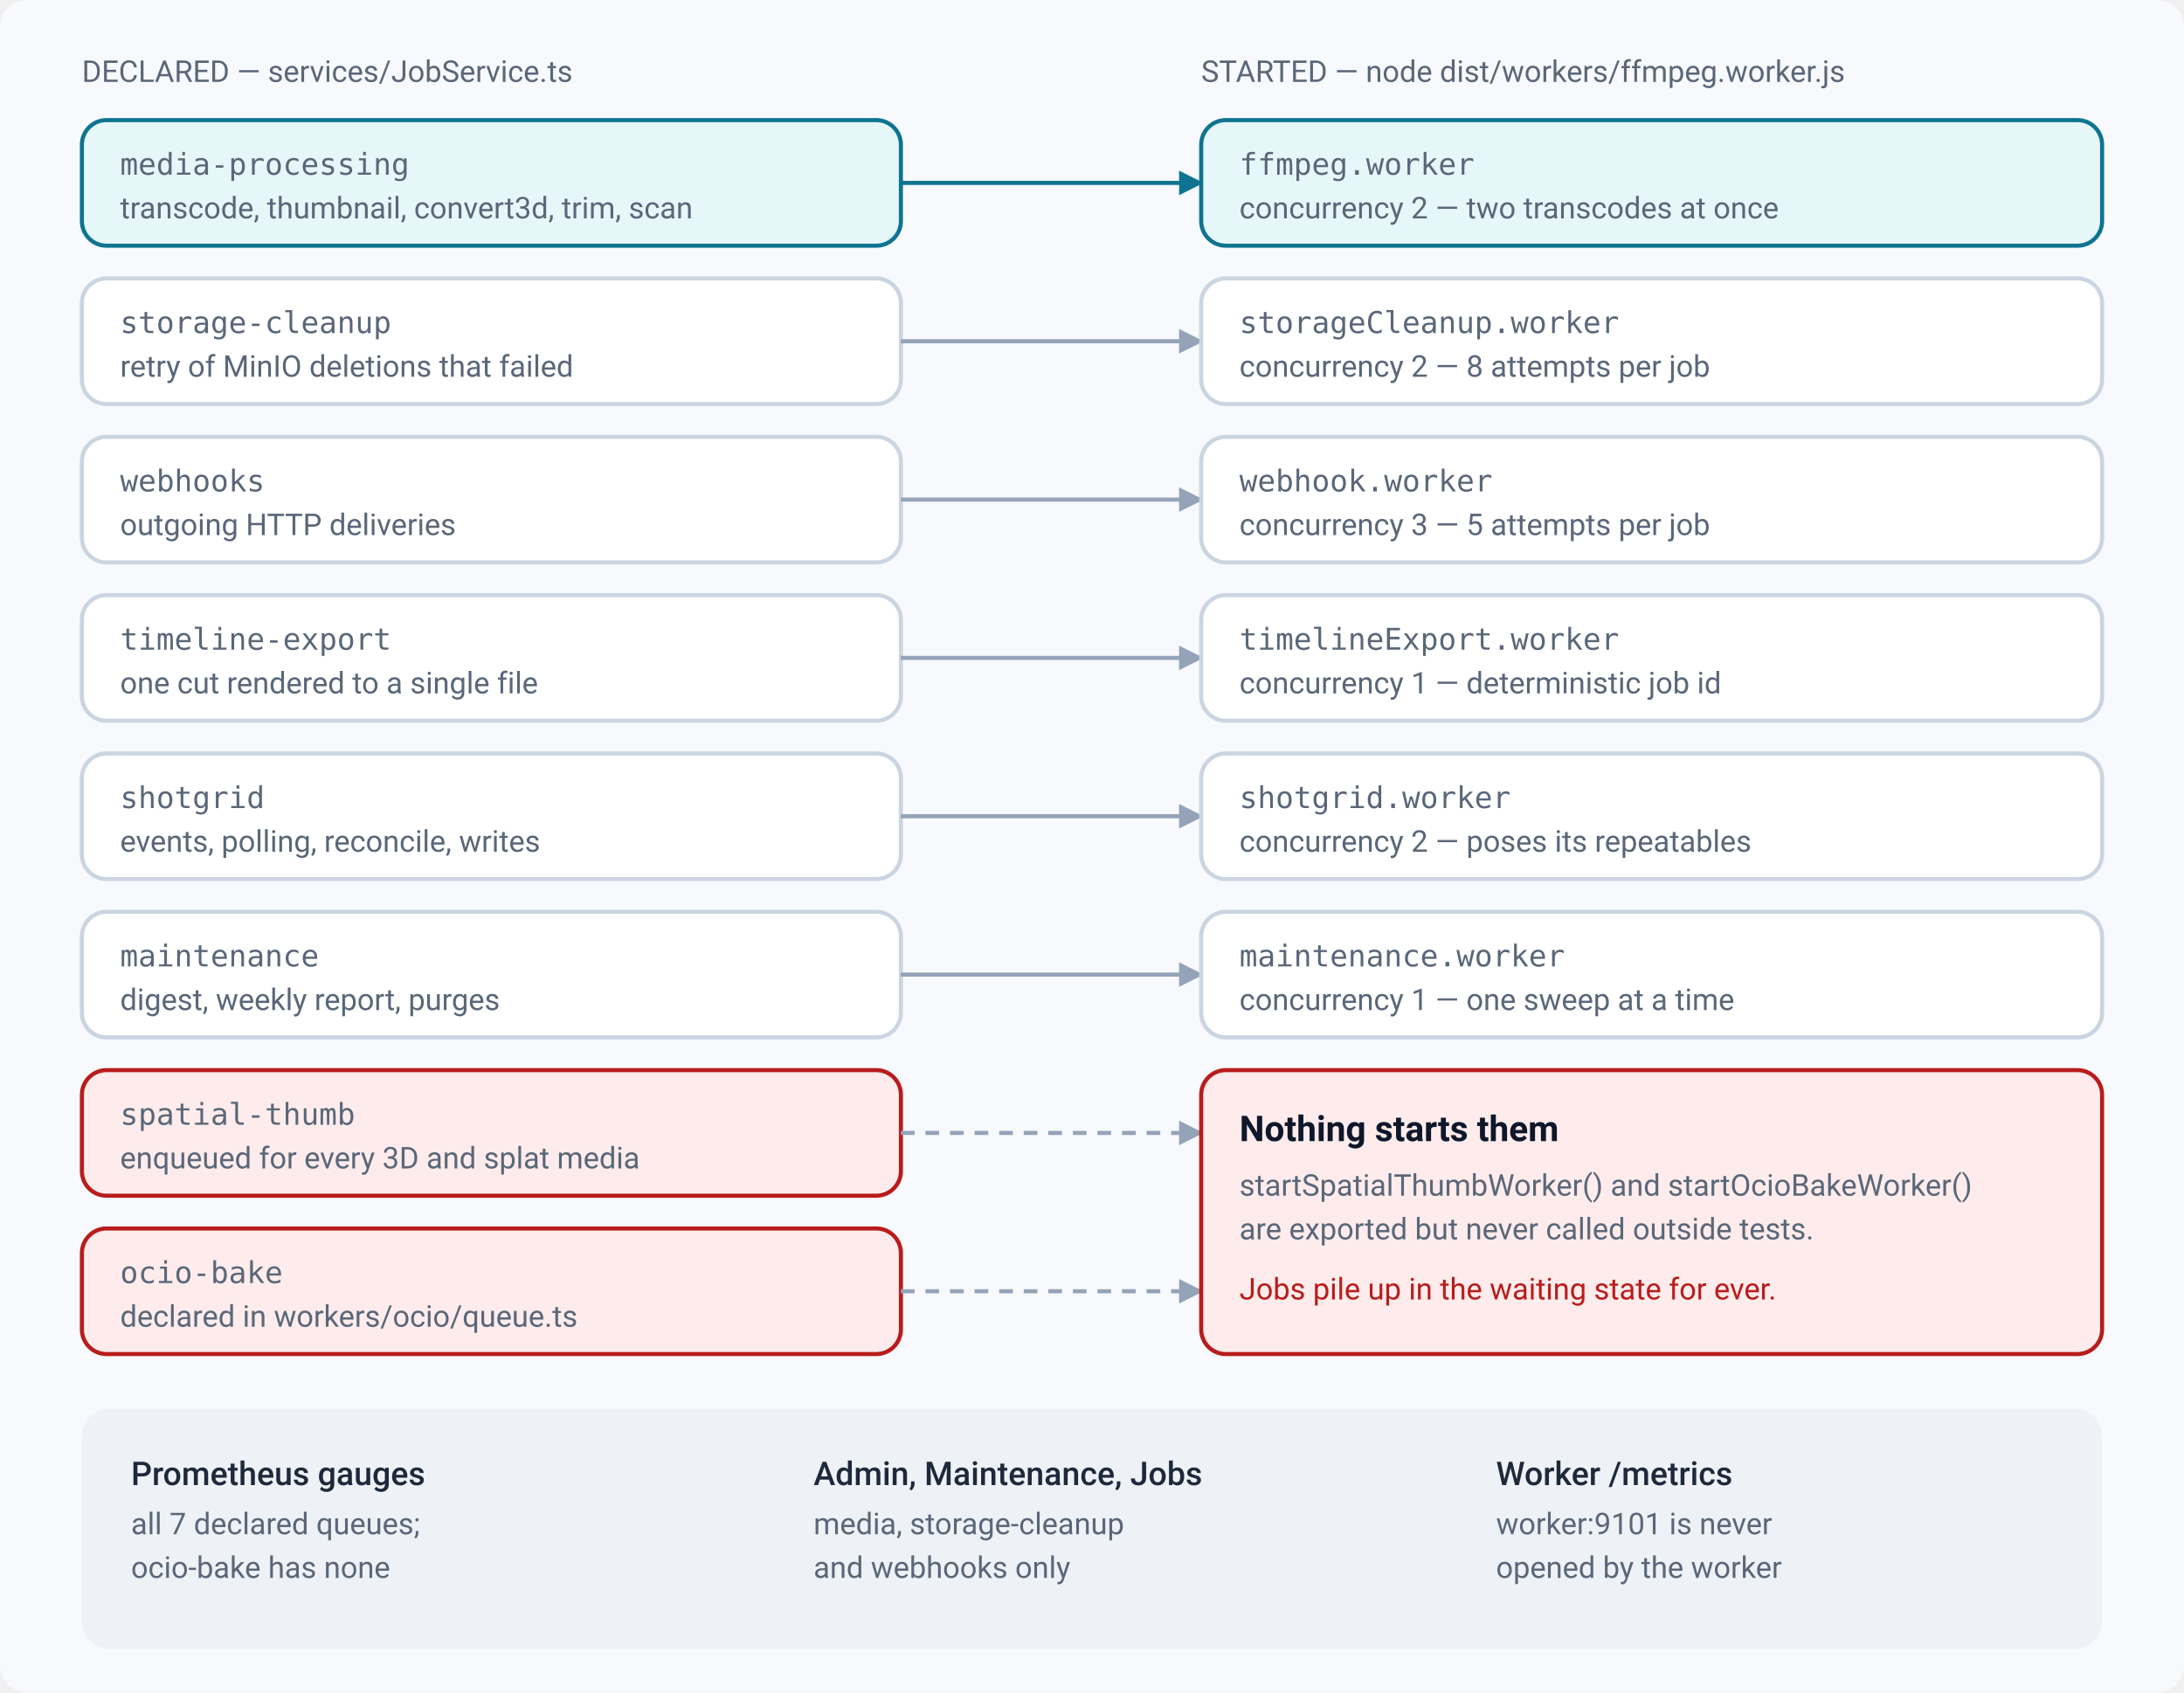
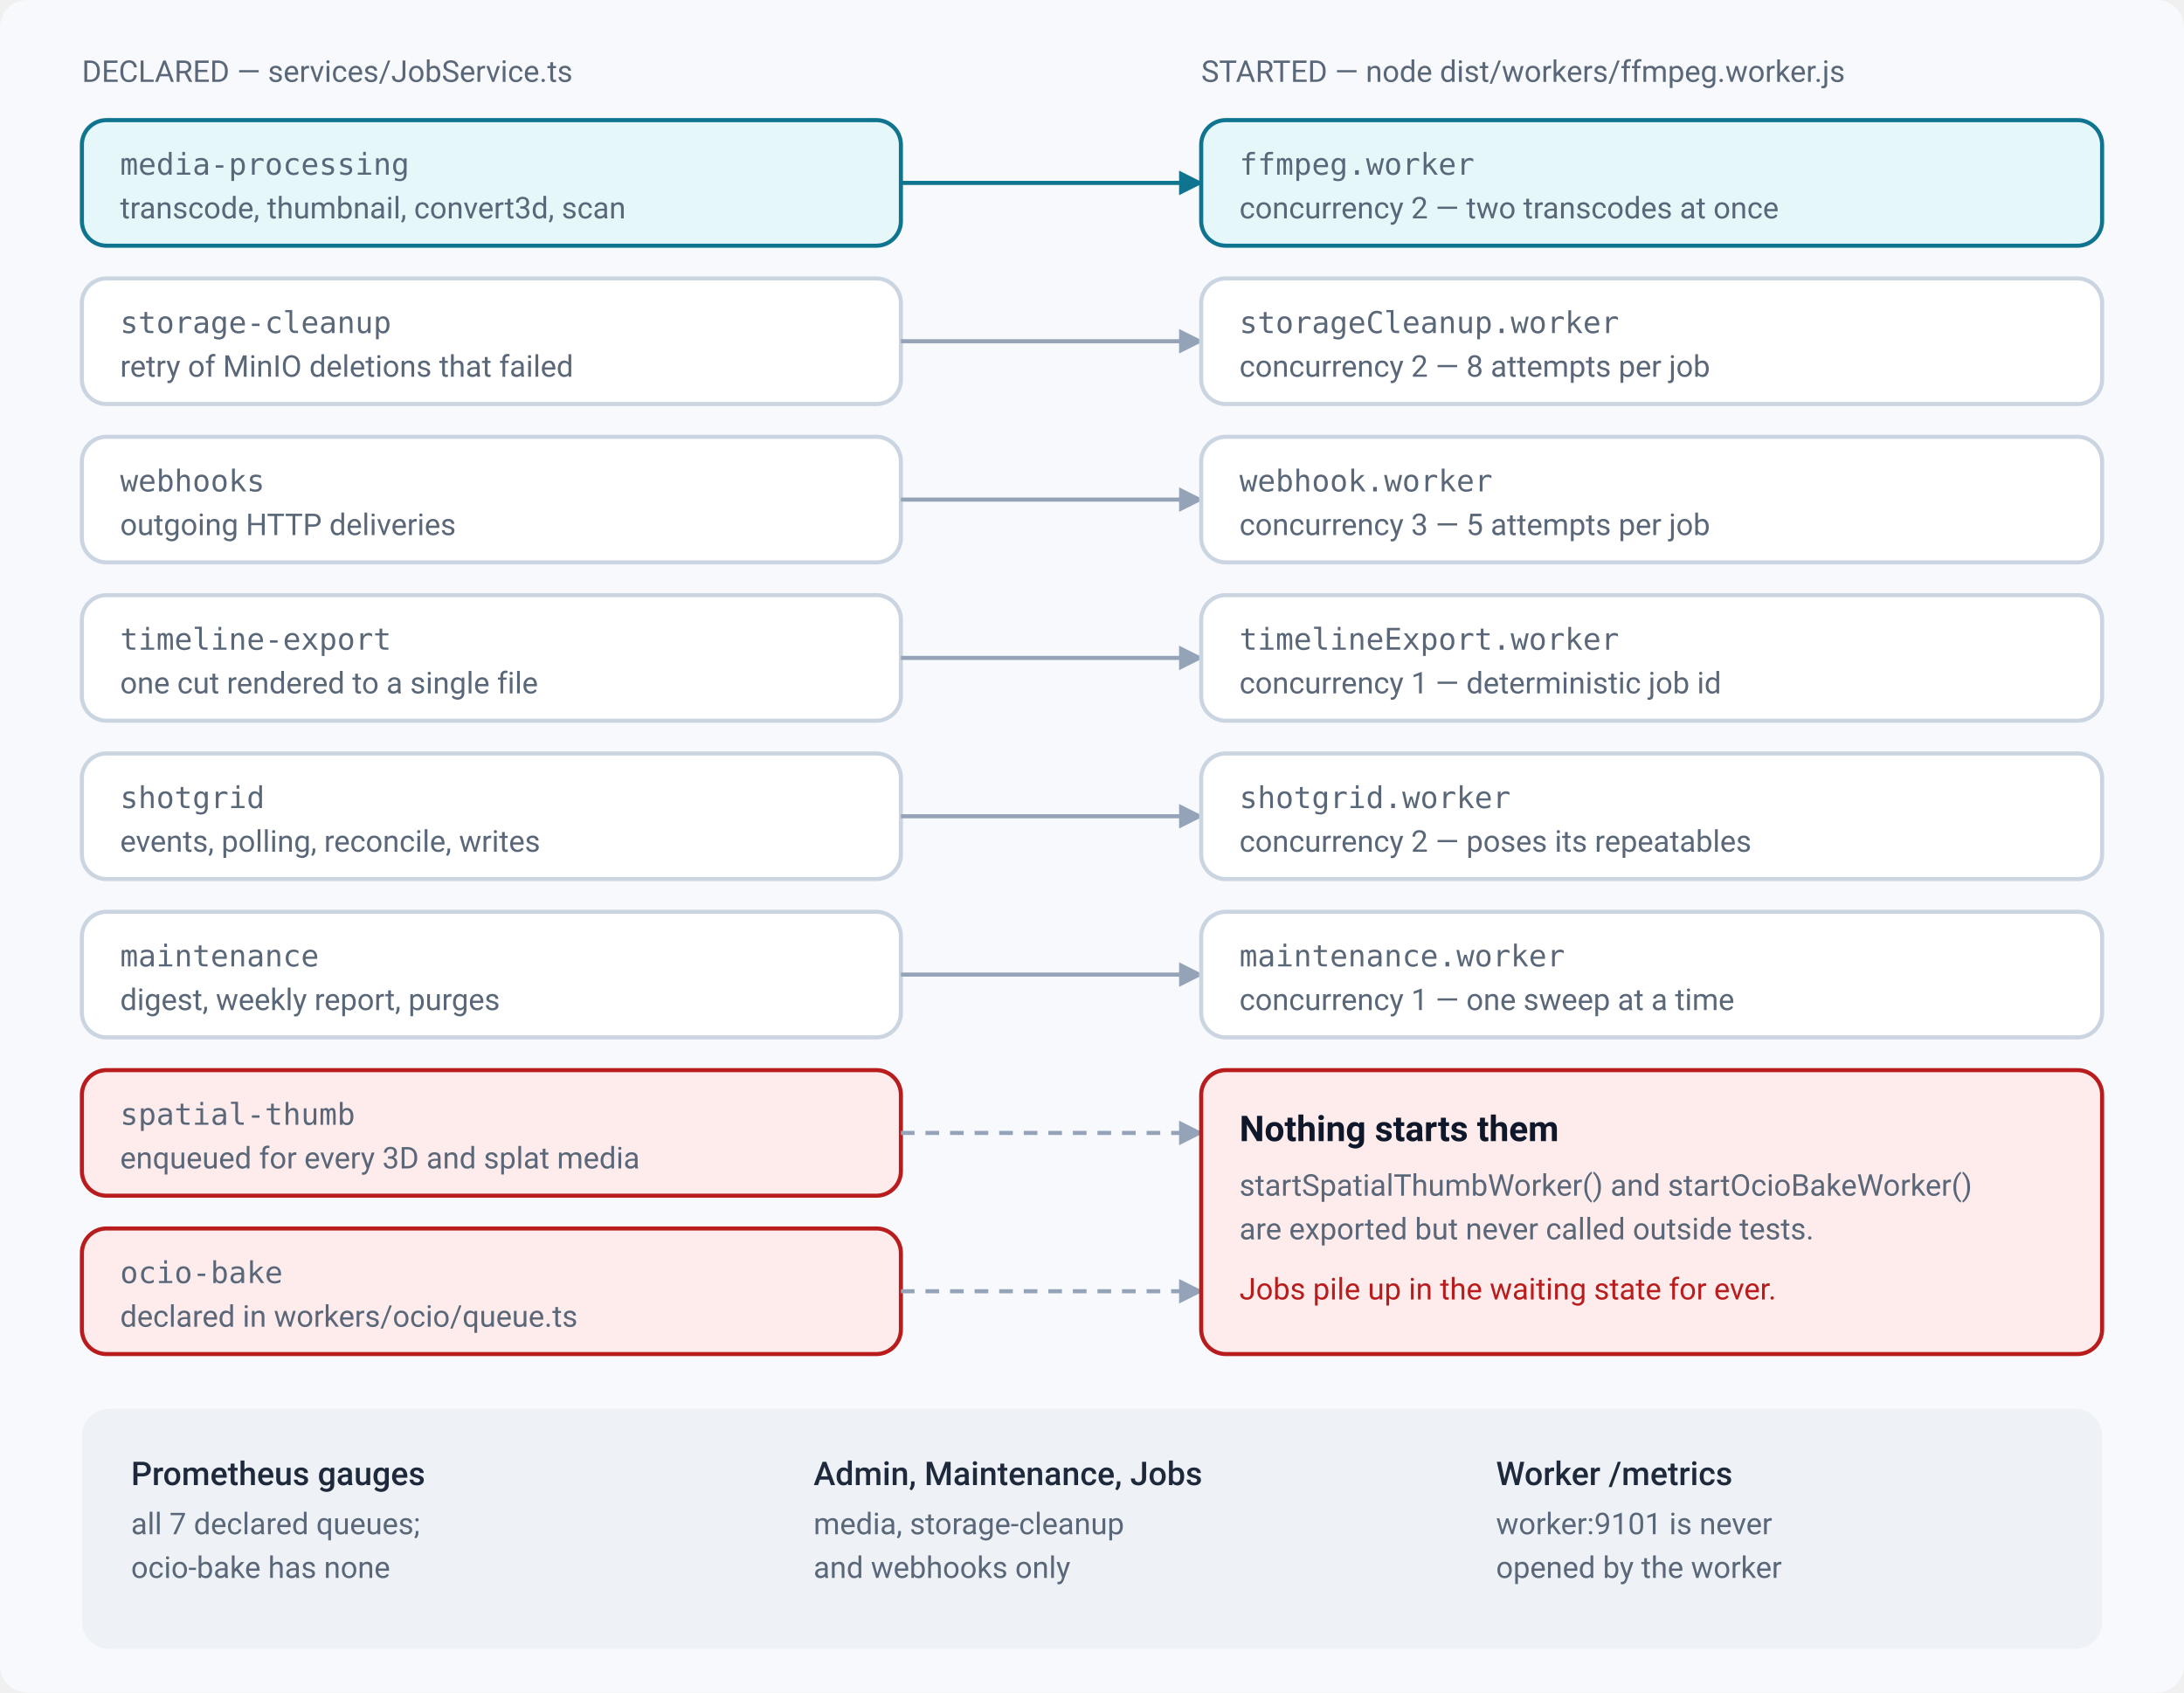
<svg xmlns="http://www.w3.org/2000/svg" viewBox="0 0 800 620" width="800" height="620" role="img" aria-labelledby="qvc-title qvc-desc">
  <style>
    .bg { fill: #f7f9fc; }
    .panel { fill: #ffffff; stroke: #cbd5e1; stroke-width: 1.5; }
    .panel-a { fill: #e6f7fa; stroke: #0e7490; stroke-width: 1.5; }
    .panel-w { fill: #fef6e7; stroke: #b45309; stroke-width: 1.5; }
    .panel-d { fill: #fdeceb; stroke: #b91c1c; stroke-width: 1.5; }
    .panel-o { fill: #ffffff; stroke: #94a3b8; stroke-width: 1.5; stroke-dasharray: 5 4; }
    .band { fill: #eef2f7; stroke: none; }
    .t { fill: #0f172a; font: 600 13px ui-sans-serif, system-ui, "Segoe UI", Roboto, Helvetica, Arial, sans-serif; }
    .l { fill: #1e293b; font: 500 12px ui-sans-serif, system-ui, "Segoe UI", Roboto, Helvetica, Arial, sans-serif; }
    .d { fill: #5a6779; font: 400 11px ui-sans-serif, system-ui, "Segoe UI", Roboto, Helvetica, Arial, sans-serif; }
    .m { fill: #5a6779; font: 400 11px ui-monospace, SFMono-Regular, Menlo, Consolas, monospace; }
    .a { fill: #0e7490; font: 600 11px ui-sans-serif, system-ui, "Segoe UI", Roboto, Helvetica, Arial, sans-serif; }
    .ok { fill: #15803d; }
    .no { fill: #b91c1c; }
    .conn { stroke: #94a3b8; stroke-width: 1.5; fill: none; }
    .conn-a { stroke: #0e7490; stroke-width: 1.5; fill: none; }
    .conn-o { stroke: #94a3b8; stroke-width: 1.5; fill: none; stroke-dasharray: 5 4; }
    .head { fill: #94a3b8; }
    .head-a { fill: #0e7490; }
    @media (prefers-color-scheme: dark) {
      .bg { fill: #0d121b; }
      .panel { fill: #151b27; stroke: #2a3348; }
      .panel-a { fill: #06262c; stroke: #22d3ee; }
      .panel-w { fill: #2a2109; stroke: #f5b301; }
      .panel-d { fill: #2b1113; stroke: #f87171; }
      .panel-o { fill: #151b27; stroke: #4a5872; }
      .band { fill: #111725; }
      .t { fill: #e6ebef; }
      .l { fill: #cfd7e2; }
      .d { fill: #93a0b4; }
      .m { fill: #93a0b4; }
      .a { fill: #22d3ee; }
      .ok { fill: #34d399; }
      .no { fill: #f87171; }
      .conn { stroke: #4a5872; }
      .conn-a { stroke: #22d3ee; }
      .conn-o { stroke: #4a5872; }
      .head { fill: #4a5872; }
      .head-a { fill: #22d3ee; }
    }
  </style>
  <defs>
    <marker id="arrow" viewBox="0 0 10 10" refX="9" refY="5" markerWidth="6" markerHeight="6" orient="auto-start-reverse">
      <path class="head" d="M0 0 L10 5 L0 10 z" />
    </marker>
    <marker id="arrow-a" viewBox="0 0 10 10" refX="9" refY="5" markerWidth="6" markerHeight="6" orient="auto-start-reverse">
      <path class="head-a" d="M0 0 L10 5 L0 10 z" />
    </marker>
  </defs>
  <rect class="bg" x="0" y="0" width="800" height="620" rx="10" />
  <text class="d" x="30" y="30">DECLARED — services/JobService.ts</text>
  <text class="d" x="440" y="30">STARTED — node dist/workers/ffmpeg.worker.js</text>
  <rect class="panel-a" x="30" y="44" width="300" height="46" rx="9" />
  <text class="m" x="44" y="64">media-processing</text>
-   <text class="d" x="44" y="80">transcode, thumbnail, convert3d, trim, scan</text>
+   <text class="d" x="44" y="80">transcode, thumbnail, convert3d, scan</text>
  <path class="conn-a" d="M330 67 L440 67" marker-end="url(#arrow-a)" />
  <rect class="panel-a" x="440" y="44" width="330" height="46" rx="9" />
  <text class="m" x="454" y="64">ffmpeg.worker</text>
  <text class="d" x="454" y="80">concurrency 2 — two transcodes at once</text>
  <rect class="panel" x="30" y="102" width="300" height="46" rx="9" />
  <text class="m" x="44" y="122">storage-cleanup</text>
  <text class="d" x="44" y="138">retry of MinIO deletions that failed</text>
  <path class="conn" d="M330 125 L440 125" marker-end="url(#arrow)" />
  <rect class="panel" x="440" y="102" width="330" height="46" rx="9" />
  <text class="m" x="454" y="122">storageCleanup.worker</text>
  <text class="d" x="454" y="138">concurrency 2 — 8 attempts per job</text>
  <rect class="panel" x="30" y="160" width="300" height="46" rx="9" />
  <text class="m" x="44" y="180">webhooks</text>
  <text class="d" x="44" y="196">outgoing HTTP deliveries</text>
  <path class="conn" d="M330 183 L440 183" marker-end="url(#arrow)" />
  <rect class="panel" x="440" y="160" width="330" height="46" rx="9" />
  <text class="m" x="454" y="180">webhook.worker</text>
  <text class="d" x="454" y="196">concurrency 3 — 5 attempts per job</text>
  <rect class="panel" x="30" y="218" width="300" height="46" rx="9" />
  <text class="m" x="44" y="238">timeline-export</text>
  <text class="d" x="44" y="254">one cut rendered to a single file</text>
  <path class="conn" d="M330 241 L440 241" marker-end="url(#arrow)" />
  <rect class="panel" x="440" y="218" width="330" height="46" rx="9" />
  <text class="m" x="454" y="238">timelineExport.worker</text>
  <text class="d" x="454" y="254">concurrency 1 — deterministic job id</text>
  <rect class="panel" x="30" y="276" width="300" height="46" rx="9" />
  <text class="m" x="44" y="296">shotgrid</text>
  <text class="d" x="44" y="312">events, polling, reconcile, writes</text>
  <path class="conn" d="M330 299 L440 299" marker-end="url(#arrow)" />
  <rect class="panel" x="440" y="276" width="330" height="46" rx="9" />
  <text class="m" x="454" y="296">shotgrid.worker</text>
  <text class="d" x="454" y="312">concurrency 2 — poses its repeatables</text>
  <rect class="panel" x="30" y="334" width="300" height="46" rx="9" />
  <text class="m" x="44" y="354">maintenance</text>
  <text class="d" x="44" y="370">digest, weekly report, purges</text>
  <path class="conn" d="M330 357 L440 357" marker-end="url(#arrow)" />
  <rect class="panel" x="440" y="334" width="330" height="46" rx="9" />
  <text class="m" x="454" y="354">maintenance.worker</text>
  <text class="d" x="454" y="370">concurrency 1 — one sweep at a time</text>
  <rect class="panel-d" x="30" y="392" width="300" height="46" rx="9" />
  <text class="m" x="44" y="412">spatial-thumb</text>
  <text class="d" x="44" y="428">enqueued for every 3D and splat media</text>
  <path class="conn-o" d="M330 415 L440 415" marker-end="url(#arrow)" />
  <rect class="panel-d" x="30" y="450" width="300" height="46" rx="9" />
  <text class="m" x="44" y="470">ocio-bake</text>
  <text class="d" x="44" y="486">declared in workers/ocio/queue.ts</text>
  <path class="conn-o" d="M330 473 L440 473" marker-end="url(#arrow)" />
  <rect class="panel-d" x="440" y="392" width="330" height="104" rx="9" />
  <text class="t" x="454" y="418">Nothing starts them</text>
  <text class="d" x="454" y="438">startSpatialThumbWorker() and startOcioBakeWorker()</text>
  <text class="d" x="454" y="454">are exported but never called outside tests.</text>
  <text class="d no" x="454" y="476">Jobs pile up in the waiting state for ever.</text>
  <rect class="band" x="30" y="516" width="740" height="88" rx="10" />
  <text class="l" x="48" y="544">Prometheus gauges</text>
  <text class="d" x="48" y="562">all 7 declared queues;</text>
  <text class="d" x="48" y="578">ocio-bake has none</text>
  <text class="l" x="298" y="544">Admin, Maintenance, Jobs</text>
  <text class="d" x="298" y="562">media, storage-cleanup</text>
  <text class="d" x="298" y="578">and webhooks only</text>
  <text class="l" x="548" y="544">Worker /metrics</text>
  <text class="d" x="548" y="562">worker:9101 is never</text>
  <text class="d" x="548" y="578">opened by the worker</text>
</svg>
